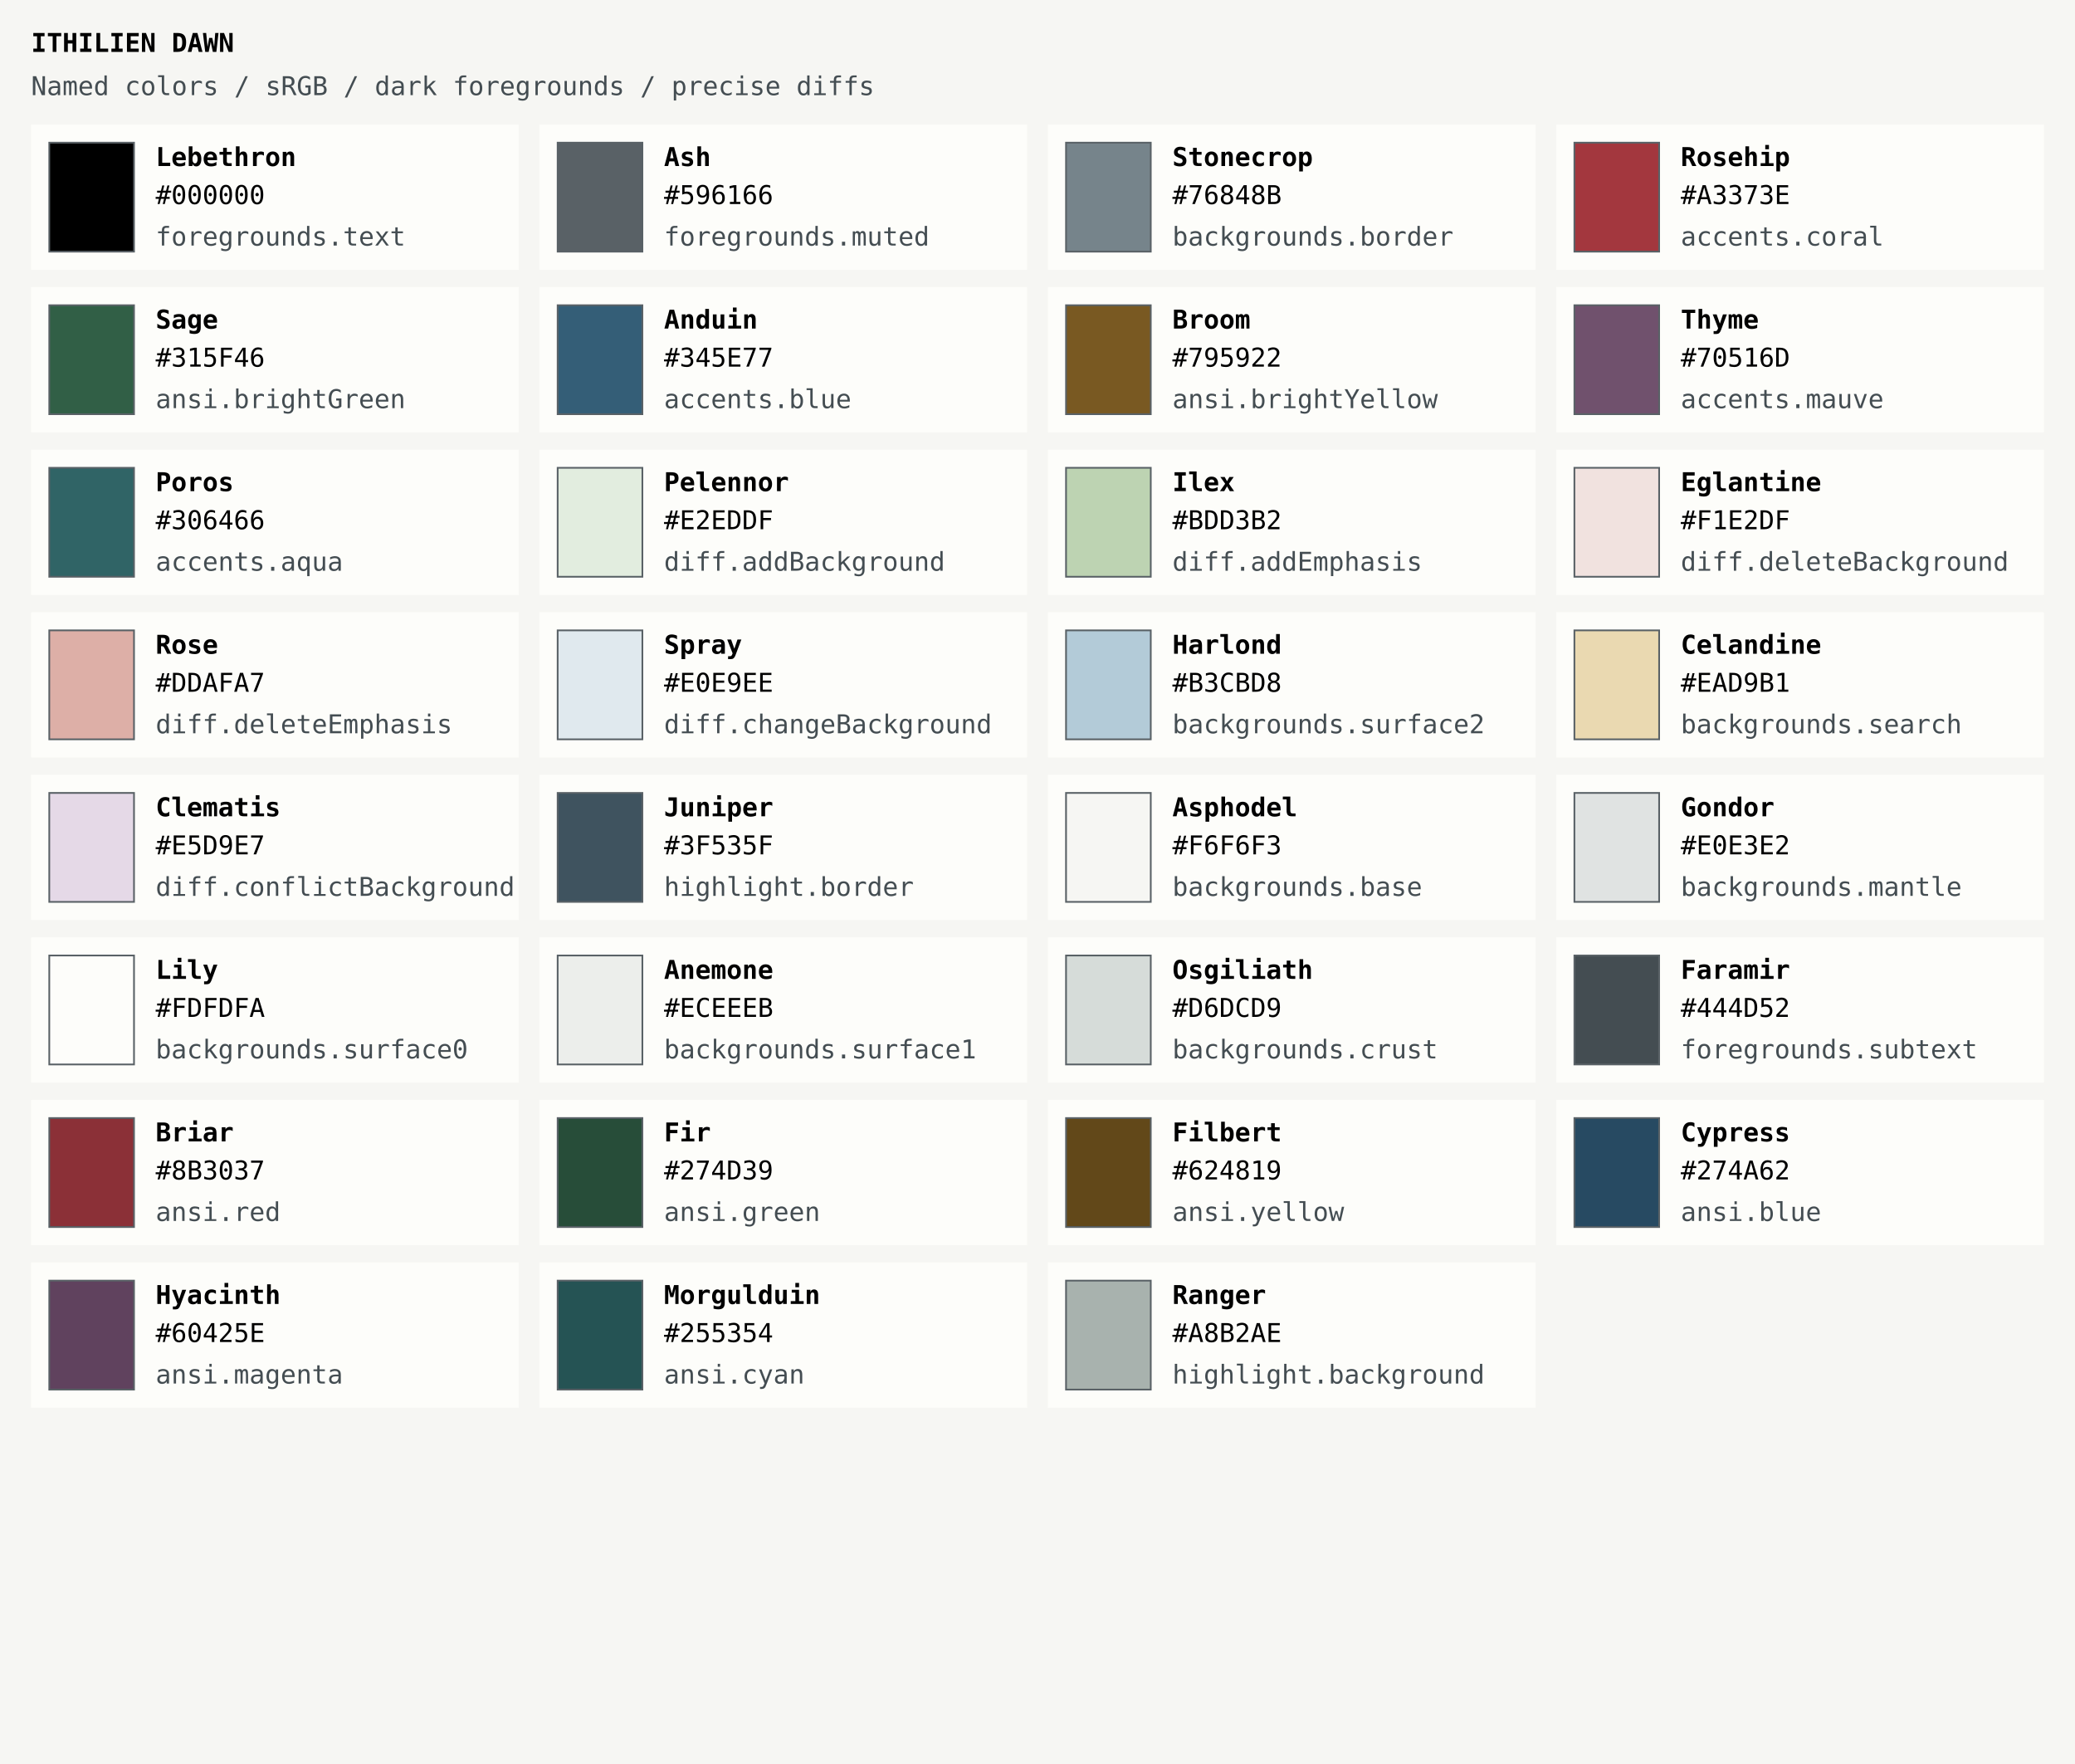
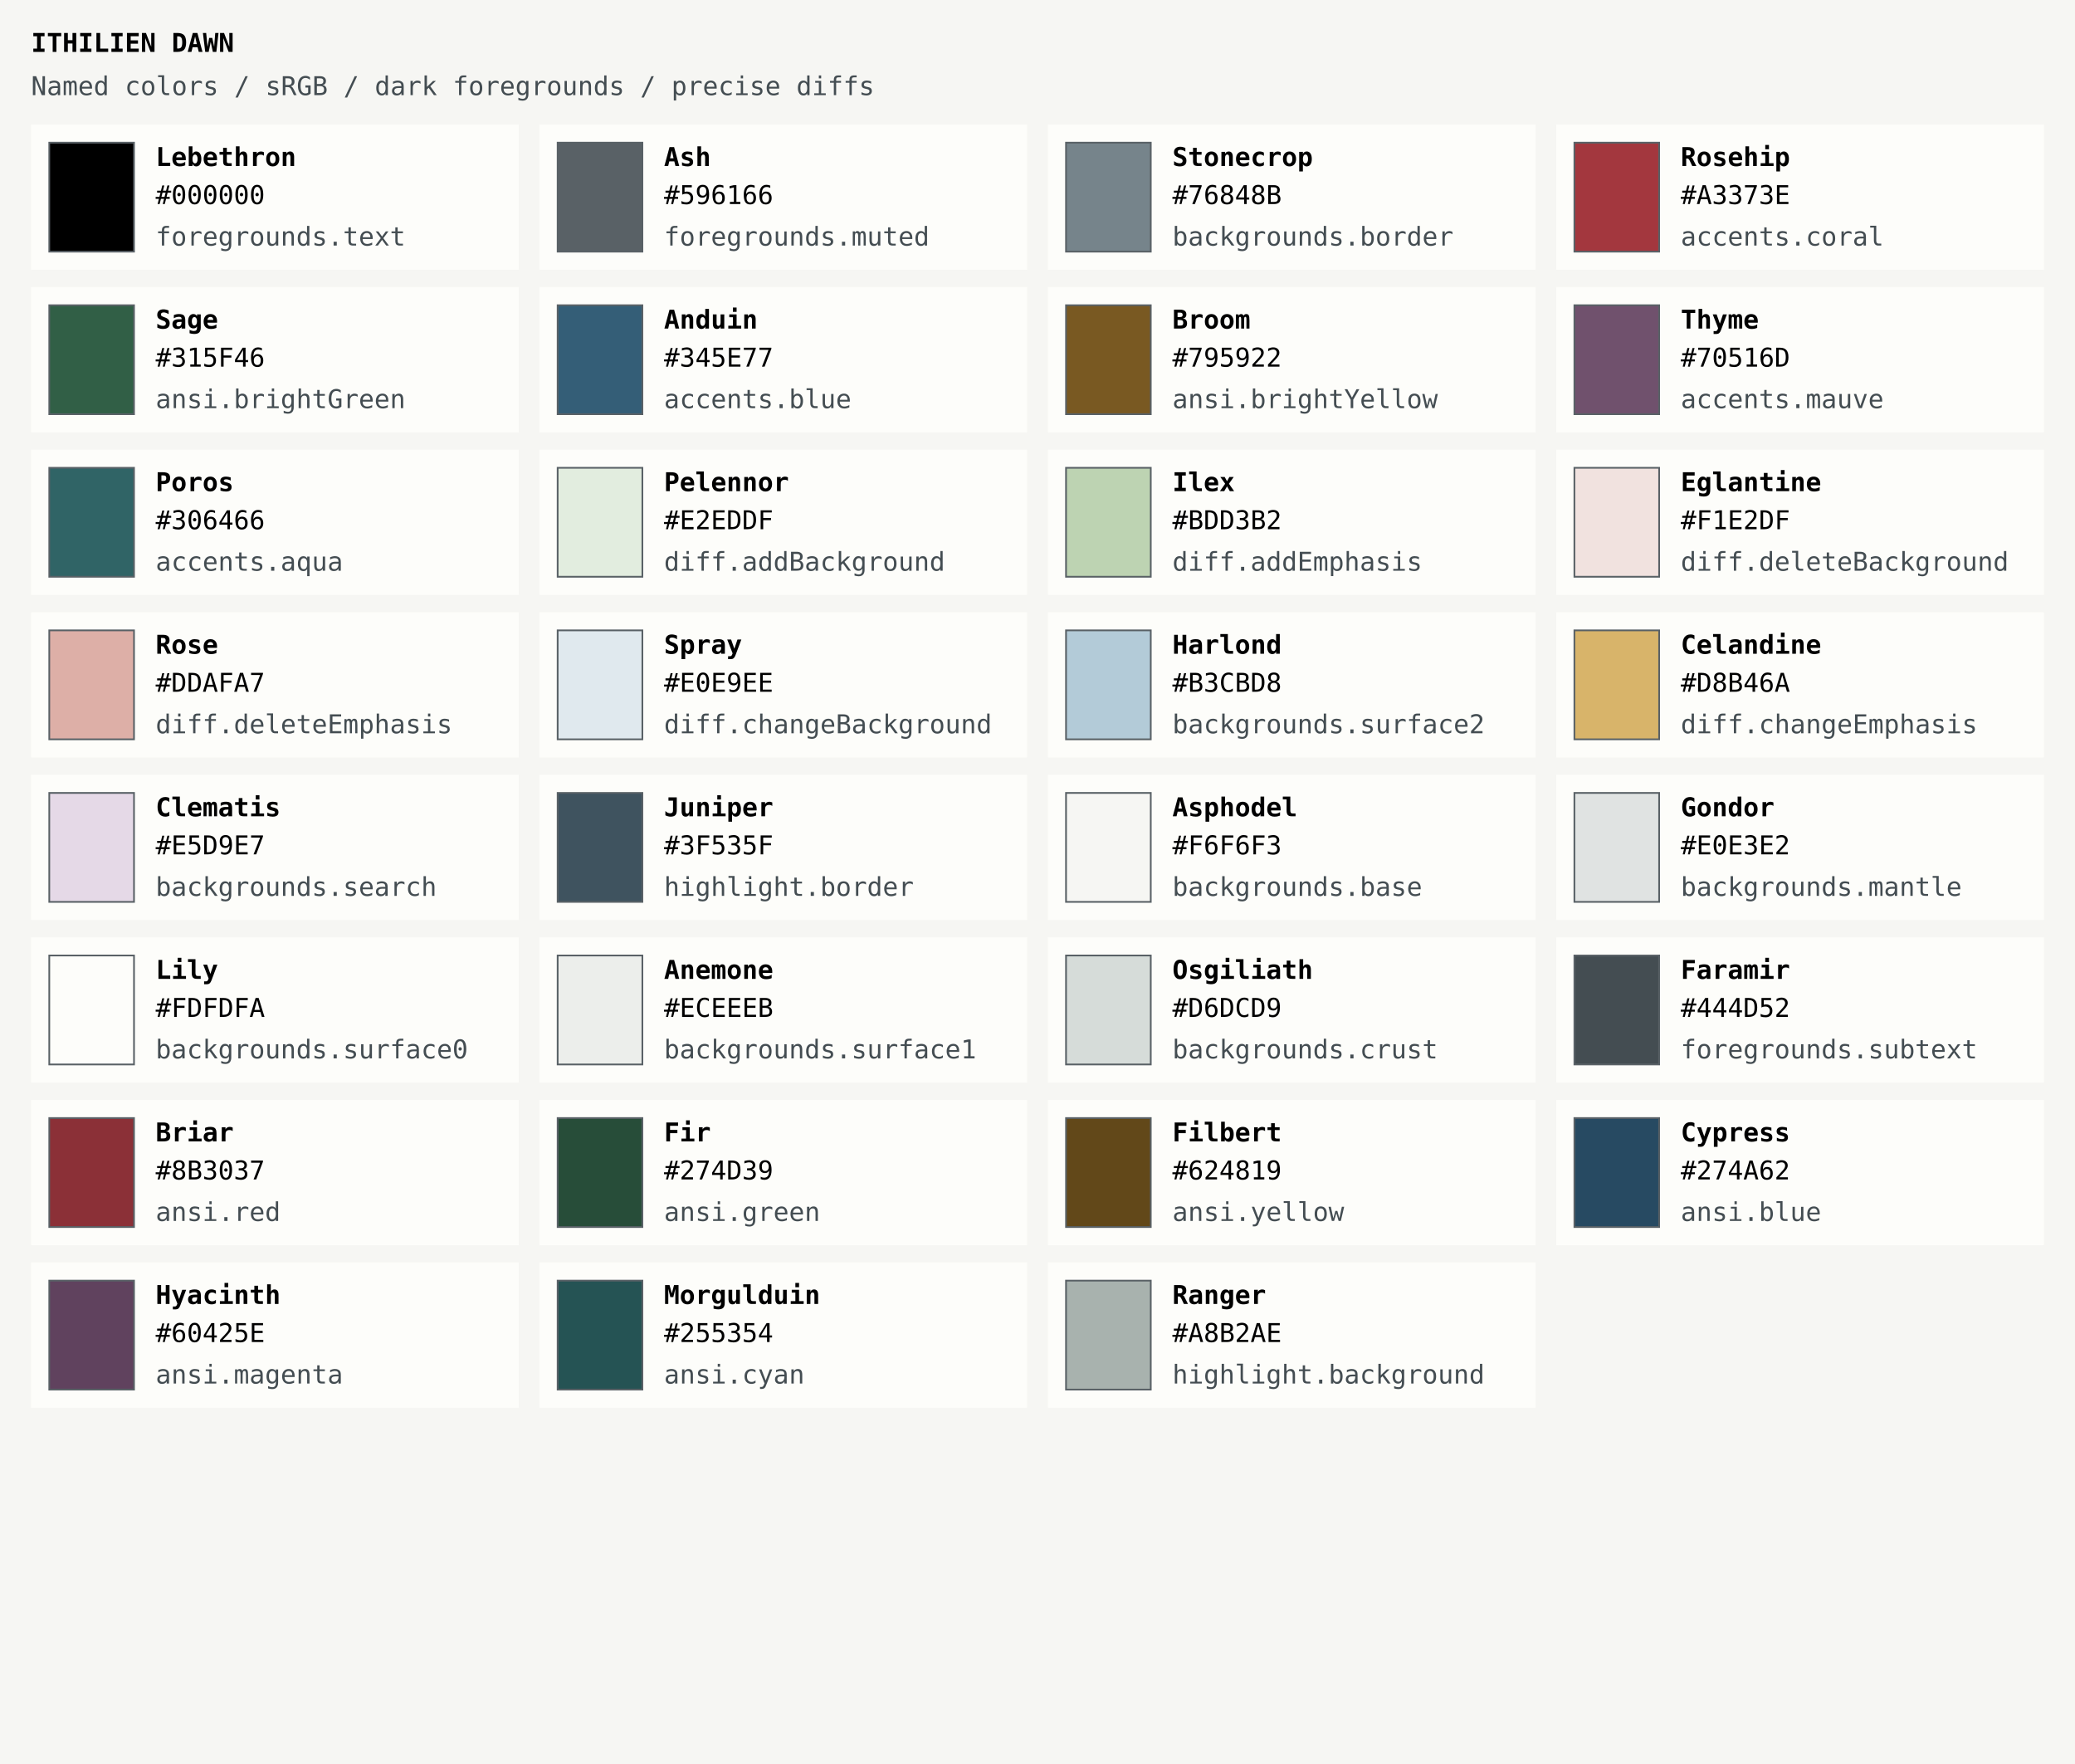
<svg xmlns="http://www.w3.org/2000/svg" xml:space="preserve" width="1200" height="1020" viewBox="0 0 1200 1020">
  <style>text{font-family:"Berkeley Mono",monospace;font-size:15px}</style>
  <rect x="0" y="0" width="1200" height="1020" fill="#F6F6F3" />
  <text x="18" y="30" fill="#000000" font-weight="700">ITHILIEN DAWN</text>
  <text x="18" y="55" fill="#444D52">Named colors / sRGB / dark foregrounds / precise diffs</text>
  <rect x="18" y="72" width="282" height="84" fill="#FDFDFA" />
  <rect x="28" y="82" width="50" height="64" fill="#596166" />
  <rect x="29" y="83" width="48" height="62" fill="#000000" />
  <text x="90" y="96" fill="#000000" font-weight="700">Lebethron</text>
  <text x="90" y="118" fill="#000000">#000000</text>
  <text x="90" y="142" fill="#444D52">foregrounds.text</text>
  <rect x="312" y="72" width="282" height="84" fill="#FDFDFA" />
  <rect x="322" y="82" width="50" height="64" fill="#596166" />
  <rect x="323" y="83" width="48" height="62" fill="#596166" />
  <text x="384" y="96" fill="#000000" font-weight="700">Ash</text>
  <text x="384" y="118" fill="#000000">#596166</text>
  <text x="384" y="142" fill="#444D52">foregrounds.muted</text>
  <rect x="606" y="72" width="282" height="84" fill="#FDFDFA" />
  <rect x="616" y="82" width="50" height="64" fill="#596166" />
  <rect x="617" y="83" width="48" height="62" fill="#76848B" />
  <text x="678" y="96" fill="#000000" font-weight="700">Stonecrop</text>
  <text x="678" y="118" fill="#000000">#76848B</text>
  <text x="678" y="142" fill="#444D52">backgrounds.border</text>
  <rect x="900" y="72" width="282" height="84" fill="#FDFDFA" />
  <rect x="910" y="82" width="50" height="64" fill="#596166" />
  <rect x="911" y="83" width="48" height="62" fill="#A3373E" />
  <text x="972" y="96" fill="#000000" font-weight="700">Rosehip</text>
  <text x="972" y="118" fill="#000000">#A3373E</text>
  <text x="972" y="142" fill="#444D52">accents.coral</text>
  <rect x="18" y="166" width="282" height="84" fill="#FDFDFA" />
  <rect x="28" y="176" width="50" height="64" fill="#596166" />
  <rect x="29" y="177" width="48" height="62" fill="#315F46" />
  <text x="90" y="190" fill="#000000" font-weight="700">Sage</text>
  <text x="90" y="212" fill="#000000">#315F46</text>
  <text x="90" y="236" fill="#444D52">ansi.brightGreen</text>
  <rect x="312" y="166" width="282" height="84" fill="#FDFDFA" />
  <rect x="322" y="176" width="50" height="64" fill="#596166" />
  <rect x="323" y="177" width="48" height="62" fill="#345E77" />
  <text x="384" y="190" fill="#000000" font-weight="700">Anduin</text>
  <text x="384" y="212" fill="#000000">#345E77</text>
  <text x="384" y="236" fill="#444D52">accents.blue</text>
  <rect x="606" y="166" width="282" height="84" fill="#FDFDFA" />
  <rect x="616" y="176" width="50" height="64" fill="#596166" />
  <rect x="617" y="177" width="48" height="62" fill="#795922" />
  <text x="678" y="190" fill="#000000" font-weight="700">Broom</text>
  <text x="678" y="212" fill="#000000">#795922</text>
  <text x="678" y="236" fill="#444D52">ansi.brightYellow</text>
  <rect x="900" y="166" width="282" height="84" fill="#FDFDFA" />
  <rect x="910" y="176" width="50" height="64" fill="#596166" />
  <rect x="911" y="177" width="48" height="62" fill="#70516D" />
  <text x="972" y="190" fill="#000000" font-weight="700">Thyme</text>
  <text x="972" y="212" fill="#000000">#70516D</text>
  <text x="972" y="236" fill="#444D52">accents.mauve</text>
  <rect x="18" y="260" width="282" height="84" fill="#FDFDFA" />
  <rect x="28" y="270" width="50" height="64" fill="#596166" />
  <rect x="29" y="271" width="48" height="62" fill="#306466" />
  <text x="90" y="284" fill="#000000" font-weight="700">Poros</text>
  <text x="90" y="306" fill="#000000">#306466</text>
  <text x="90" y="330" fill="#444D52">accents.aqua</text>
  <rect x="312" y="260" width="282" height="84" fill="#FDFDFA" />
  <rect x="322" y="270" width="50" height="64" fill="#596166" />
  <rect x="323" y="271" width="48" height="62" fill="#E2EDDF" />
  <text x="384" y="284" fill="#000000" font-weight="700">Pelennor</text>
  <text x="384" y="306" fill="#000000">#E2EDDF</text>
  <text x="384" y="330" fill="#444D52">diff.addBackground</text>
  <rect x="606" y="260" width="282" height="84" fill="#FDFDFA" />
  <rect x="616" y="270" width="50" height="64" fill="#596166" />
  <rect x="617" y="271" width="48" height="62" fill="#BDD3B2" />
  <text x="678" y="284" fill="#000000" font-weight="700">Ilex</text>
  <text x="678" y="306" fill="#000000">#BDD3B2</text>
  <text x="678" y="330" fill="#444D52">diff.addEmphasis</text>
  <rect x="900" y="260" width="282" height="84" fill="#FDFDFA" />
  <rect x="910" y="270" width="50" height="64" fill="#596166" />
  <rect x="911" y="271" width="48" height="62" fill="#F1E2DF" />
  <text x="972" y="284" fill="#000000" font-weight="700">Eglantine</text>
  <text x="972" y="306" fill="#000000">#F1E2DF</text>
  <text x="972" y="330" fill="#444D52">diff.deleteBackground</text>
  <rect x="18" y="354" width="282" height="84" fill="#FDFDFA" />
  <rect x="28" y="364" width="50" height="64" fill="#596166" />
  <rect x="29" y="365" width="48" height="62" fill="#DDAFA7" />
  <text x="90" y="378" fill="#000000" font-weight="700">Rose</text>
  <text x="90" y="400" fill="#000000">#DDAFA7</text>
  <text x="90" y="424" fill="#444D52">diff.deleteEmphasis</text>
  <rect x="312" y="354" width="282" height="84" fill="#FDFDFA" />
  <rect x="322" y="364" width="50" height="64" fill="#596166" />
  <rect x="323" y="365" width="48" height="62" fill="#E0E9EE" />
  <text x="384" y="378" fill="#000000" font-weight="700">Spray</text>
  <text x="384" y="400" fill="#000000">#E0E9EE</text>
  <text x="384" y="424" fill="#444D52">diff.changeBackground</text>
  <rect x="606" y="354" width="282" height="84" fill="#FDFDFA" />
  <rect x="616" y="364" width="50" height="64" fill="#596166" />
  <rect x="617" y="365" width="48" height="62" fill="#B3CBD8" />
  <text x="678" y="378" fill="#000000" font-weight="700">Harlond</text>
  <text x="678" y="400" fill="#000000">#B3CBD8</text>
  <text x="678" y="424" fill="#444D52">backgrounds.surface2</text>
  <rect x="900" y="354" width="282" height="84" fill="#FDFDFA" />
  <rect x="910" y="364" width="50" height="64" fill="#596166" />
-   <rect x="911" y="365" width="48" height="62" fill="#EAD9B1" />
+   <rect x="911" y="365" width="48" height="62" fill="#D8B46A" />
  <text x="972" y="378" fill="#000000" font-weight="700">Celandine</text>
-   <text x="972" y="400" fill="#000000">#EAD9B1</text>
-   <text x="972" y="424" fill="#444D52">backgrounds.search</text>
+   <text x="972" y="400" fill="#000000">#D8B46A</text>
+   <text x="972" y="424" fill="#444D52">diff.changeEmphasis</text>
  <rect x="18" y="448" width="282" height="84" fill="#FDFDFA" />
  <rect x="28" y="458" width="50" height="64" fill="#596166" />
  <rect x="29" y="459" width="48" height="62" fill="#E5D9E7" />
  <text x="90" y="472" fill="#000000" font-weight="700">Clematis</text>
  <text x="90" y="494" fill="#000000">#E5D9E7</text>
-   <text x="90" y="518" fill="#444D52">diff.conflictBackground</text>
+   <text x="90" y="518" fill="#444D52">backgrounds.search</text>
  <rect x="312" y="448" width="282" height="84" fill="#FDFDFA" />
  <rect x="322" y="458" width="50" height="64" fill="#596166" />
  <rect x="323" y="459" width="48" height="62" fill="#3F535F" />
  <text x="384" y="472" fill="#000000" font-weight="700">Juniper</text>
  <text x="384" y="494" fill="#000000">#3F535F</text>
  <text x="384" y="518" fill="#444D52">highlight.border</text>
  <rect x="606" y="448" width="282" height="84" fill="#FDFDFA" />
  <rect x="616" y="458" width="50" height="64" fill="#596166" />
  <rect x="617" y="459" width="48" height="62" fill="#F6F6F3" />
  <text x="678" y="472" fill="#000000" font-weight="700">Asphodel</text>
  <text x="678" y="494" fill="#000000">#F6F6F3</text>
  <text x="678" y="518" fill="#444D52">backgrounds.base</text>
  <rect x="900" y="448" width="282" height="84" fill="#FDFDFA" />
  <rect x="910" y="458" width="50" height="64" fill="#596166" />
  <rect x="911" y="459" width="48" height="62" fill="#E0E3E2" />
  <text x="972" y="472" fill="#000000" font-weight="700">Gondor</text>
  <text x="972" y="494" fill="#000000">#E0E3E2</text>
  <text x="972" y="518" fill="#444D52">backgrounds.mantle</text>
  <rect x="18" y="542" width="282" height="84" fill="#FDFDFA" />
  <rect x="28" y="552" width="50" height="64" fill="#596166" />
  <rect x="29" y="553" width="48" height="62" fill="#FDFDFA" />
  <text x="90" y="566" fill="#000000" font-weight="700">Lily</text>
  <text x="90" y="588" fill="#000000">#FDFDFA</text>
  <text x="90" y="612" fill="#444D52">backgrounds.surface0</text>
  <rect x="312" y="542" width="282" height="84" fill="#FDFDFA" />
  <rect x="322" y="552" width="50" height="64" fill="#596166" />
  <rect x="323" y="553" width="48" height="62" fill="#ECEEEB" />
  <text x="384" y="566" fill="#000000" font-weight="700">Anemone</text>
  <text x="384" y="588" fill="#000000">#ECEEEB</text>
  <text x="384" y="612" fill="#444D52">backgrounds.surface1</text>
  <rect x="606" y="542" width="282" height="84" fill="#FDFDFA" />
  <rect x="616" y="552" width="50" height="64" fill="#596166" />
  <rect x="617" y="553" width="48" height="62" fill="#D6DCD9" />
  <text x="678" y="566" fill="#000000" font-weight="700">Osgiliath</text>
  <text x="678" y="588" fill="#000000">#D6DCD9</text>
  <text x="678" y="612" fill="#444D52">backgrounds.crust</text>
  <rect x="900" y="542" width="282" height="84" fill="#FDFDFA" />
  <rect x="910" y="552" width="50" height="64" fill="#596166" />
  <rect x="911" y="553" width="48" height="62" fill="#444D52" />
  <text x="972" y="566" fill="#000000" font-weight="700">Faramir</text>
  <text x="972" y="588" fill="#000000">#444D52</text>
  <text x="972" y="612" fill="#444D52">foregrounds.subtext</text>
  <rect x="18" y="636" width="282" height="84" fill="#FDFDFA" />
  <rect x="28" y="646" width="50" height="64" fill="#596166" />
  <rect x="29" y="647" width="48" height="62" fill="#8B3037" />
  <text x="90" y="660" fill="#000000" font-weight="700">Briar</text>
  <text x="90" y="682" fill="#000000">#8B3037</text>
  <text x="90" y="706" fill="#444D52">ansi.red</text>
  <rect x="312" y="636" width="282" height="84" fill="#FDFDFA" />
  <rect x="322" y="646" width="50" height="64" fill="#596166" />
  <rect x="323" y="647" width="48" height="62" fill="#274D39" />
  <text x="384" y="660" fill="#000000" font-weight="700">Fir</text>
  <text x="384" y="682" fill="#000000">#274D39</text>
  <text x="384" y="706" fill="#444D52">ansi.green</text>
  <rect x="606" y="636" width="282" height="84" fill="#FDFDFA" />
  <rect x="616" y="646" width="50" height="64" fill="#596166" />
  <rect x="617" y="647" width="48" height="62" fill="#624819" />
  <text x="678" y="660" fill="#000000" font-weight="700">Filbert</text>
  <text x="678" y="682" fill="#000000">#624819</text>
  <text x="678" y="706" fill="#444D52">ansi.yellow</text>
  <rect x="900" y="636" width="282" height="84" fill="#FDFDFA" />
  <rect x="910" y="646" width="50" height="64" fill="#596166" />
  <rect x="911" y="647" width="48" height="62" fill="#274A62" />
  <text x="972" y="660" fill="#000000" font-weight="700">Cypress</text>
  <text x="972" y="682" fill="#000000">#274A62</text>
  <text x="972" y="706" fill="#444D52">ansi.blue</text>
  <rect x="18" y="730" width="282" height="84" fill="#FDFDFA" />
  <rect x="28" y="740" width="50" height="64" fill="#596166" />
  <rect x="29" y="741" width="48" height="62" fill="#60425E" />
  <text x="90" y="754" fill="#000000" font-weight="700">Hyacinth</text>
  <text x="90" y="776" fill="#000000">#60425E</text>
  <text x="90" y="800" fill="#444D52">ansi.magenta</text>
  <rect x="312" y="730" width="282" height="84" fill="#FDFDFA" />
  <rect x="322" y="740" width="50" height="64" fill="#596166" />
  <rect x="323" y="741" width="48" height="62" fill="#255354" />
  <text x="384" y="754" fill="#000000" font-weight="700">Morgulduin</text>
  <text x="384" y="776" fill="#000000">#255354</text>
  <text x="384" y="800" fill="#444D52">ansi.cyan</text>
  <rect x="606" y="730" width="282" height="84" fill="#FDFDFA" />
  <rect x="616" y="740" width="50" height="64" fill="#596166" />
  <rect x="617" y="741" width="48" height="62" fill="#A8B2AE" />
  <text x="678" y="754" fill="#000000" font-weight="700">Ranger</text>
  <text x="678" y="776" fill="#000000">#A8B2AE</text>
  <text x="678" y="800" fill="#444D52">highlight.background</text>
</svg>
